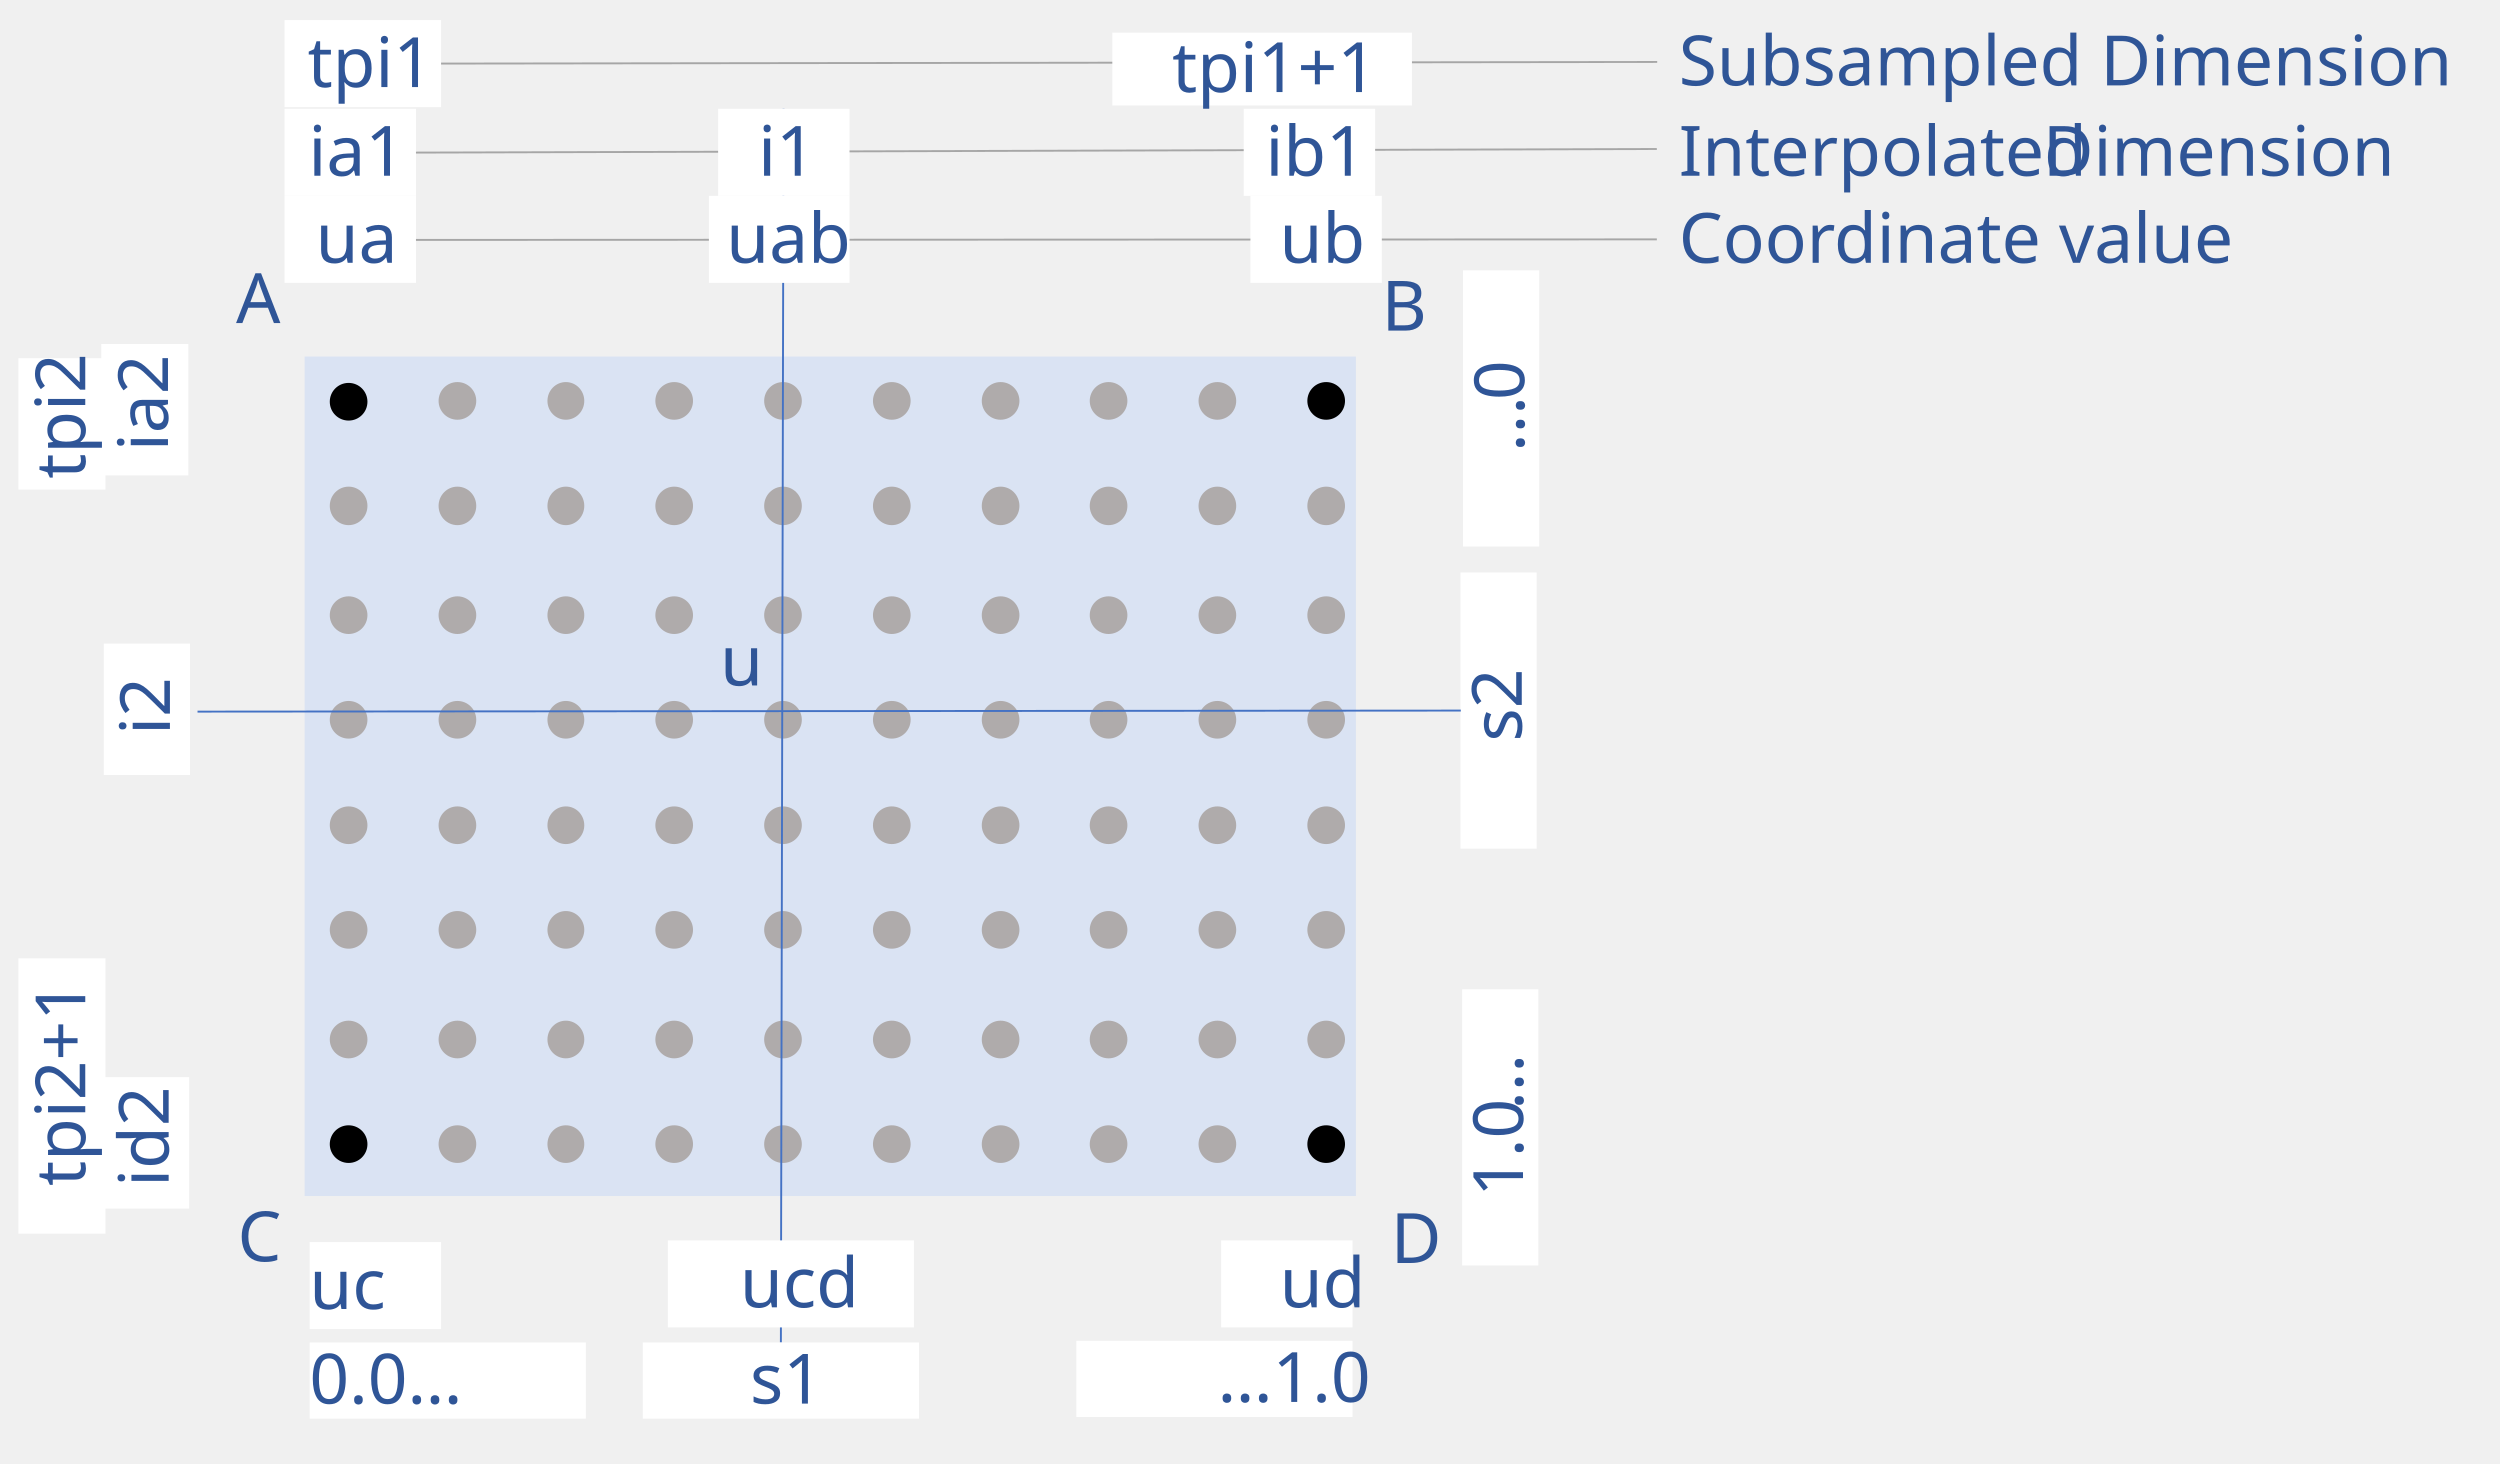
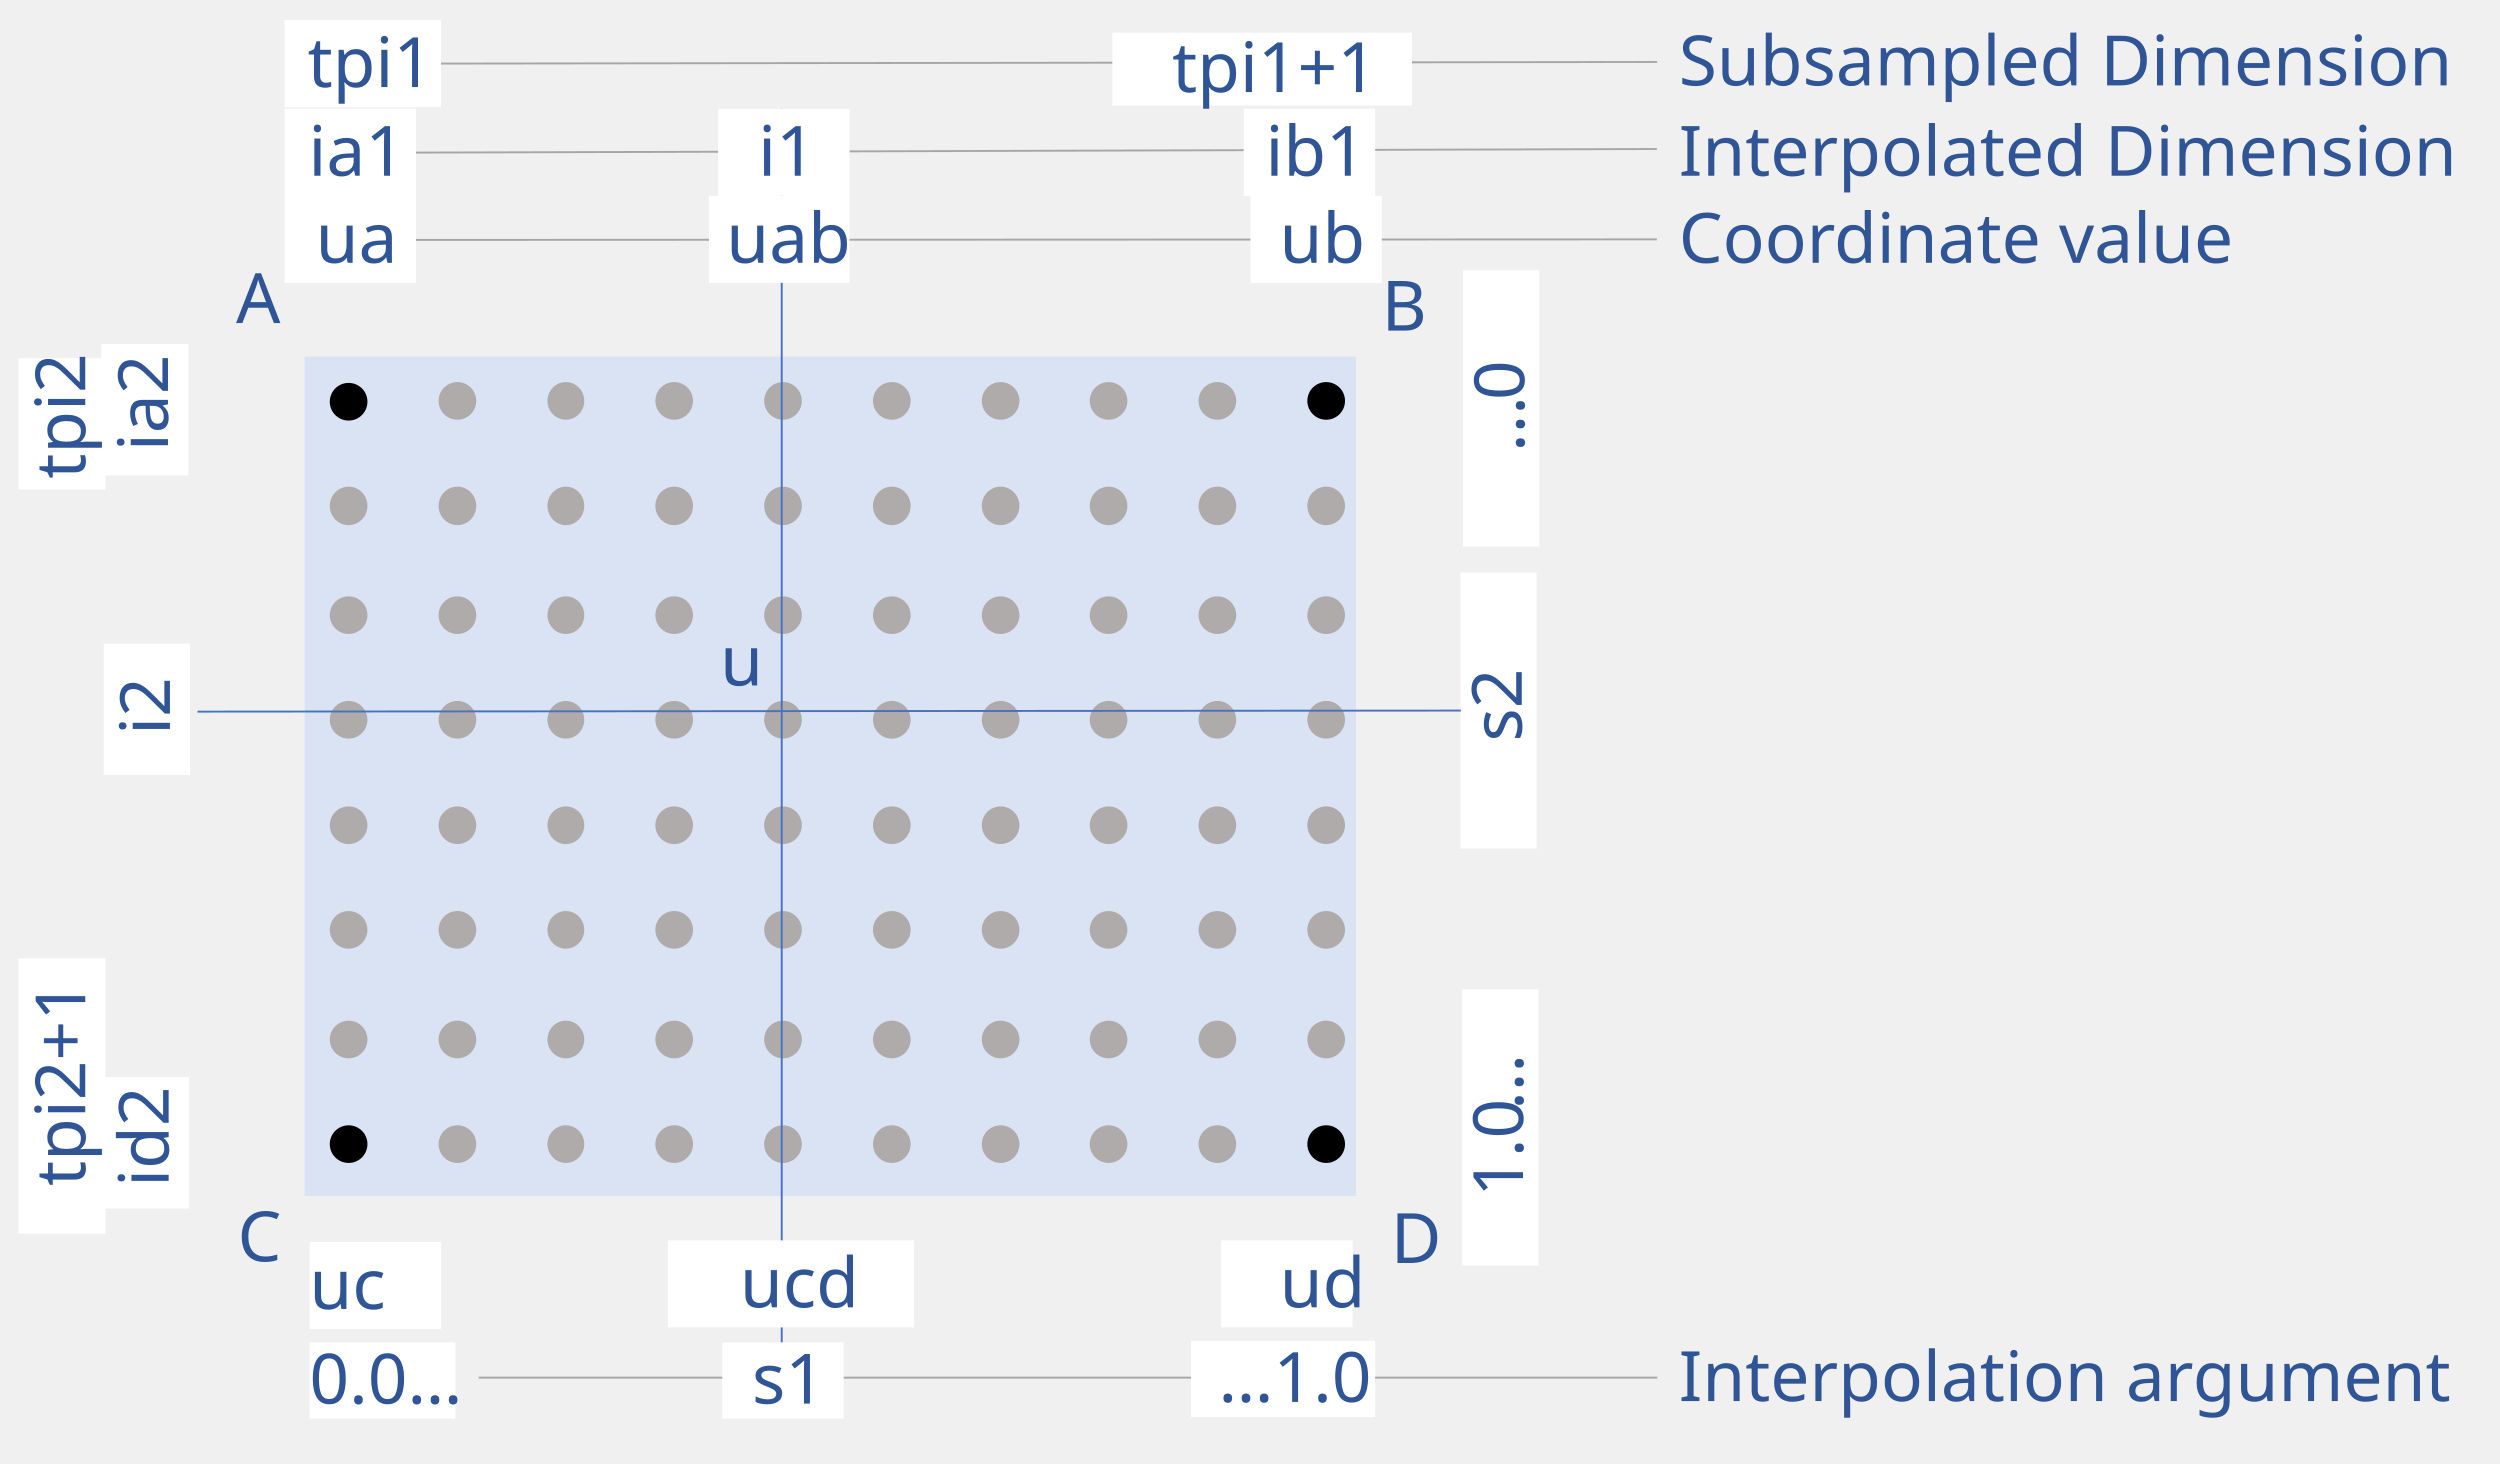
<svg xmlns="http://www.w3.org/2000/svg" width="2987" height="1749" overflow="hidden">
  <defs>
    <clipPath id="clip0">
      <rect x="257" y="311" width="2987" height="1749" />
    </clipPath>
  </defs>
  <g clip-path="url(#clip0)" transform="translate(-257 -311)">
+     <path d="M829 1957 2237.11 1957" stroke="#A6A6A6" stroke-width="2.292" stroke-miterlimit="8" fill="none" fill-rule="evenodd" />
    <rect x="597" y="545" width="157" height="104" fill="#FFFFFF" />
    <text fill="#2F5597" font-family="Calibri,Calibri_MSFontService,sans-serif" font-weight="400" font-size="83" transform="matrix(1 0 0 1 634.115 625)">ua</text>
    <rect x="621" y="737" width="1256" height="1003" fill="#DAE3F3" />
    <path d="M696.022 790.998C696.022 803.449 685.971 813.5 673.52 813.5 661.071 813.5 651.02 803.449 651.02 790.998 651.02 778.548 661.071 768.498 673.52 768.498 685.971 768.498 696.022 778.548 696.022 790.998Z" fill-rule="evenodd" />
    <path d="M696.022 915.442C696.022 928.118 685.971 938.444 673.52 938.444 661.121 938.444 651.02 928.118 651.02 915.442 651.02 902.716 661.121 892.442 673.52 892.442 685.971 892.442 696.022 902.716 696.022 915.442Z" fill="#AFABAB" fill-rule="evenodd" />
    <path d="M696.022 1046C696.022 1058.4 685.971 1068.5 673.52 1068.5 661.121 1068.5 651.02 1058.4 651.02 1046 651.02 1033.55 661.121 1023.5 673.52 1023.5 685.971 1023.5 696.022 1033.55 696.022 1046Z" fill="#AFABAB" fill-rule="evenodd" />
    <path d="M696.022 1171C696.022 1183.4 685.971 1193.5 673.52 1193.5 661.121 1193.5 651.02 1183.4 651.02 1171 651.02 1158.55 661.121 1148.5 673.52 1148.5 685.971 1148.5 696.022 1158.55 696.022 1171Z" fill="#AFABAB" fill-rule="evenodd" />
    <path d="M696.022 1297C696.022 1309.4 685.971 1319.5 673.52 1319.5 661.121 1319.5 651.02 1309.4 651.02 1297 651.02 1284.55 661.121 1274.5 673.52 1274.5 685.971 1274.5 696.022 1284.55 696.022 1297Z" fill="#AFABAB" fill-rule="evenodd" />
    <path d="M696.022 1422C696.022 1434.4 685.971 1444.5 673.52 1444.5 661.121 1444.5 651.02 1434.4 651.02 1422 651.02 1409.55 661.121 1399.5 673.52 1399.5 685.971 1399.5 696.022 1409.55 696.022 1422Z" fill="#AFABAB" fill-rule="evenodd" />
    <path d="M696.022 1553C696.022 1565.4 685.971 1575.5 673.52 1575.5 661.121 1575.5 651.02 1565.4 651.02 1553 651.02 1540.55 661.121 1530.5 673.52 1530.5 685.971 1530.5 696.022 1540.55 696.022 1553Z" fill="#AFABAB" fill-rule="evenodd" />
    <path d="M696.022 1678C696.022 1690.4 685.971 1700.5 673.52 1700.5 661.121 1700.5 651.02 1690.4 651.02 1678 651.02 1665.55 661.121 1655.5 673.52 1655.5 685.971 1655.5 696.022 1665.55 696.022 1678Z" fill-rule="evenodd" />
    <path d="M826.022 789.998C826.022 802.398 815.972 812.5 803.52 812.5 791.071 812.5 781.02 802.398 781.02 789.998 781.02 777.548 791.071 767.498 803.52 767.498 815.972 767.498 826.022 777.548 826.022 789.998Z" fill="#AFABAB" fill-rule="evenodd" />
    <path d="M826.022 915.442C826.022 928.118 815.972 938.444 803.52 938.444 791.071 938.444 781.02 928.118 781.02 915.442 781.02 902.716 791.071 892.442 803.52 892.442 815.972 892.442 826.022 902.716 826.022 915.442Z" fill="#AFABAB" fill-rule="evenodd" />
    <path d="M826.022 1046C826.022 1058.4 815.972 1068.5 803.52 1068.5 791.071 1068.5 781.02 1058.4 781.02 1046 781.02 1033.55 791.071 1023.5 803.52 1023.5 815.972 1023.5 826.022 1033.55 826.022 1046Z" fill="#AFABAB" fill-rule="evenodd" />
    <path d="M826.022 1171C826.022 1183.4 815.972 1193.5 803.52 1193.5 791.071 1193.5 781.02 1183.4 781.02 1171 781.02 1158.55 791.071 1148.5 803.52 1148.5 815.972 1148.5 826.022 1158.55 826.022 1171Z" fill="#AFABAB" fill-rule="evenodd" />
    <path d="M826.022 1297C826.022 1309.4 815.972 1319.5 803.52 1319.5 791.071 1319.5 781.02 1309.4 781.02 1297 781.02 1284.55 791.071 1274.5 803.52 1274.5 815.972 1274.5 826.022 1284.55 826.022 1297Z" fill="#AFABAB" fill-rule="evenodd" />
    <path d="M826.022 1422C826.022 1434.4 815.972 1444.5 803.52 1444.5 791.071 1444.5 781.02 1434.4 781.02 1422 781.02 1409.55 791.071 1399.5 803.52 1399.5 815.972 1399.5 826.022 1409.55 826.022 1422Z" fill="#AFABAB" fill-rule="evenodd" />
    <path d="M826.022 1553C826.022 1565.4 815.972 1575.5 803.52 1575.5 791.071 1575.5 781.02 1565.4 781.02 1553 781.02 1540.55 791.071 1530.5 803.52 1530.5 815.972 1530.5 826.022 1540.55 826.022 1553Z" fill="#AFABAB" fill-rule="evenodd" />
    <path d="M826.022 1678C826.022 1690.4 815.972 1700.5 803.52 1700.5 791.071 1700.5 781.02 1690.4 781.02 1678 781.02 1665.55 791.071 1655.5 803.52 1655.5 815.972 1655.5 826.022 1665.55 826.022 1678Z" fill="#AFABAB" fill-rule="evenodd" />
    <path d="M955.088 789.998C955.088 802.398 945.261 812.5 933.086 812.5 920.963 812.5 911.086 802.398 911.086 789.998 911.086 777.548 920.963 767.498 933.086 767.498 945.261 767.498 955.088 777.548 955.088 789.998Z" fill="#AFABAB" fill-rule="evenodd" />
    <path d="M955.088 915.442C955.088 928.118 945.261 938.444 933.086 938.444 920.963 938.444 911.086 928.118 911.086 915.442 911.086 902.716 920.963 892.442 933.086 892.442 945.261 892.442 955.088 902.716 955.088 915.442Z" fill="#AFABAB" fill-rule="evenodd" />
    <path d="M955.088 1046C955.088 1058.4 945.261 1068.5 933.086 1068.5 920.963 1068.5 911.086 1058.4 911.086 1046 911.086 1033.55 920.963 1023.5 933.086 1023.5 945.261 1023.5 955.088 1033.55 955.088 1046Z" fill="#AFABAB" fill-rule="evenodd" />
    <path d="M955.088 1171C955.088 1183.4 945.261 1193.5 933.086 1193.5 920.963 1193.5 911.086 1183.4 911.086 1171 911.086 1158.55 920.963 1148.5 933.086 1148.5 945.261 1148.5 955.088 1158.55 955.088 1171Z" fill="#AFABAB" fill-rule="evenodd" />
    <path d="M955.088 1297C955.088 1309.4 945.261 1319.5 933.086 1319.5 920.963 1319.5 911.086 1309.4 911.086 1297 911.086 1284.55 920.963 1274.5 933.086 1274.5 945.261 1274.5 955.088 1284.55 955.088 1297Z" fill="#AFABAB" fill-rule="evenodd" />
    <path d="M955.088 1422C955.088 1434.4 945.261 1444.5 933.086 1444.5 920.963 1444.5 911.086 1434.4 911.086 1422 911.086 1409.55 920.963 1399.5 933.086 1399.5 945.261 1399.5 955.088 1409.55 955.088 1422Z" fill="#AFABAB" fill-rule="evenodd" />
    <path d="M955.088 1553C955.088 1565.4 945.261 1575.5 933.086 1575.5 920.963 1575.5 911.086 1565.4 911.086 1553 911.086 1540.55 920.963 1530.5 933.086 1530.5 945.261 1530.5 955.088 1540.55 955.088 1553Z" fill="#AFABAB" fill-rule="evenodd" />
    <path d="M955.088 1678C955.088 1690.4 945.261 1700.5 933.086 1700.5 920.963 1700.5 911.086 1690.4 911.086 1678 911.086 1665.55 920.963 1655.5 933.086 1655.5 945.261 1655.5 955.088 1665.55 955.088 1678Z" fill="#AFABAB" fill-rule="evenodd" />
    <path d="M1085.02 789.998C1085.02 802.398 1074.97 812.5 1062.52 812.5 1050.12 812.5 1040.02 802.398 1040.02 789.998 1040.02 777.548 1050.12 767.498 1062.52 767.498 1074.97 767.498 1085.02 777.548 1085.02 789.998Z" fill="#AFABAB" fill-rule="evenodd" />
    <path d="M1085.02 915.442C1085.02 928.118 1074.97 938.444 1062.52 938.444 1050.12 938.444 1040.02 928.118 1040.02 915.442 1040.02 902.716 1050.12 892.442 1062.52 892.442 1074.97 892.442 1085.02 902.716 1085.02 915.442Z" fill="#AFABAB" fill-rule="evenodd" />
    <path d="M1085.02 1046C1085.02 1058.4 1074.97 1068.5 1062.52 1068.5 1050.12 1068.5 1040.02 1058.4 1040.02 1046 1040.02 1033.55 1050.12 1023.5 1062.52 1023.5 1074.97 1023.5 1085.02 1033.55 1085.02 1046Z" fill="#AFABAB" fill-rule="evenodd" />
    <path d="M1085.02 1171C1085.02 1183.4 1074.97 1193.5 1062.52 1193.5 1050.12 1193.5 1040.02 1183.4 1040.02 1171 1040.02 1158.55 1050.12 1148.5 1062.52 1148.5 1074.97 1148.5 1085.02 1158.55 1085.02 1171Z" fill="#AFABAB" fill-rule="evenodd" />
    <path d="M1085.02 1297C1085.02 1309.4 1074.97 1319.5 1062.52 1319.5 1050.12 1319.5 1040.02 1309.4 1040.02 1297 1040.02 1284.55 1050.12 1274.5 1062.52 1274.5 1074.97 1274.5 1085.02 1284.55 1085.02 1297Z" fill="#AFABAB" fill-rule="evenodd" />
    <path d="M1085.02 1422C1085.02 1434.4 1074.97 1444.5 1062.52 1444.5 1050.12 1444.5 1040.02 1434.4 1040.02 1422 1040.02 1409.55 1050.12 1399.5 1062.52 1399.5 1074.97 1399.5 1085.02 1409.55 1085.02 1422Z" fill="#AFABAB" fill-rule="evenodd" />
    <path d="M1085.02 1553C1085.02 1565.4 1074.97 1575.5 1062.52 1575.5 1050.12 1575.5 1040.02 1565.4 1040.02 1553 1040.02 1540.55 1050.12 1530.5 1062.52 1530.5 1074.97 1530.5 1085.02 1540.55 1085.02 1553Z" fill="#AFABAB" fill-rule="evenodd" />
    <path d="M1085.02 1678C1085.02 1690.4 1074.97 1700.5 1062.52 1700.5 1050.12 1700.5 1040.02 1690.4 1040.02 1678 1040.02 1665.55 1050.12 1655.5 1062.52 1655.5 1074.97 1655.5 1085.02 1665.55 1085.02 1678Z" fill="#AFABAB" fill-rule="evenodd" />
    <path d="M1215.02 789.998C1215.02 802.398 1204.97 812.5 1192.52 812.5 1180.12 812.5 1170.02 802.398 1170.02 789.998 1170.02 777.548 1180.12 767.498 1192.52 767.498 1204.97 767.498 1215.02 777.548 1215.02 789.998Z" fill="#AFABAB" fill-rule="evenodd" />
    <path d="M1215.02 915.442C1215.02 928.118 1204.97 938.444 1192.52 938.444 1180.12 938.444 1170.02 928.118 1170.02 915.442 1170.02 902.716 1180.12 892.442 1192.52 892.442 1204.97 892.442 1215.02 902.716 1215.02 915.442Z" fill="#AFABAB" fill-rule="evenodd" />
    <path d="M1215.02 1046C1215.02 1058.4 1204.97 1068.5 1192.52 1068.5 1180.12 1068.5 1170.02 1058.4 1170.02 1046 1170.02 1033.55 1180.12 1023.5 1192.52 1023.5 1204.97 1023.5 1215.02 1033.55 1215.02 1046Z" fill="#AFABAB" fill-rule="evenodd" />
    <path d="M1215.02 1171C1215.02 1183.4 1204.97 1193.5 1192.52 1193.5 1180.12 1193.5 1170.02 1183.4 1170.02 1171 1170.02 1158.55 1180.12 1148.5 1192.52 1148.5 1204.97 1148.5 1215.02 1158.55 1215.02 1171Z" fill="#AFABAB" fill-rule="evenodd" />
    <path d="M1215.02 1297C1215.02 1309.4 1204.97 1319.5 1192.52 1319.5 1180.12 1319.5 1170.02 1309.4 1170.02 1297 1170.02 1284.55 1180.12 1274.5 1192.52 1274.5 1204.97 1274.5 1215.02 1284.55 1215.02 1297Z" fill="#AFABAB" fill-rule="evenodd" />
    <path d="M1215.02 1422C1215.02 1434.4 1204.97 1444.5 1192.52 1444.5 1180.12 1444.5 1170.02 1434.4 1170.02 1422 1170.02 1409.55 1180.12 1399.5 1192.52 1399.5 1204.97 1399.5 1215.02 1409.55 1215.02 1422Z" fill="#AFABAB" fill-rule="evenodd" />
    <path d="M1215.02 1553C1215.02 1565.4 1204.97 1575.5 1192.52 1575.5 1180.12 1575.5 1170.02 1565.4 1170.02 1553 1170.02 1540.55 1180.12 1530.5 1192.52 1530.5 1204.97 1530.5 1215.02 1540.55 1215.02 1553Z" fill="#AFABAB" fill-rule="evenodd" />
    <path d="M1215.02 1678C1215.02 1690.4 1204.97 1700.5 1192.52 1700.5 1180.12 1700.5 1170.02 1690.4 1170.02 1678 1170.02 1665.55 1180.12 1655.5 1192.52 1655.5 1204.97 1655.5 1215.02 1665.55 1215.02 1678Z" fill="#AFABAB" fill-rule="evenodd" />
    <path d="M1345.02 789.998C1345.02 802.398 1334.97 812.5 1322.52 812.5 1310.12 812.5 1300.02 802.398 1300.02 789.998 1300.02 777.548 1310.12 767.498 1322.52 767.498 1334.97 767.498 1345.02 777.548 1345.02 789.998Z" fill="#AFABAB" fill-rule="evenodd" />
    <path d="M1345.02 915.442C1345.02 928.118 1334.97 938.444 1322.52 938.444 1310.12 938.444 1300.02 928.118 1300.02 915.442 1300.02 902.716 1310.12 892.442 1322.52 892.442 1334.97 892.442 1345.02 902.716 1345.02 915.442Z" fill="#AFABAB" fill-rule="evenodd" />
    <path d="M1345.02 1046C1345.02 1058.4 1334.97 1068.5 1322.52 1068.5 1310.12 1068.5 1300.02 1058.4 1300.02 1046 1300.02 1033.55 1310.12 1023.5 1322.52 1023.5 1334.97 1023.5 1345.02 1033.55 1345.02 1046Z" fill="#AFABAB" fill-rule="evenodd" />
    <path d="M1345.02 1171C1345.02 1183.4 1334.97 1193.5 1322.52 1193.5 1310.12 1193.5 1300.02 1183.4 1300.02 1171 1300.02 1158.55 1310.12 1148.5 1322.52 1148.5 1334.97 1148.5 1345.02 1158.55 1345.02 1171Z" fill="#AFABAB" fill-rule="evenodd" />
    <path d="M1345.02 1297C1345.02 1309.4 1334.97 1319.5 1322.52 1319.5 1310.12 1319.5 1300.02 1309.4 1300.02 1297 1300.02 1284.55 1310.12 1274.5 1322.52 1274.5 1334.97 1274.5 1345.02 1284.55 1345.02 1297Z" fill="#AFABAB" fill-rule="evenodd" />
    <path d="M1345.02 1422C1345.02 1434.4 1334.97 1444.5 1322.52 1444.5 1310.12 1444.5 1300.02 1434.4 1300.02 1422 1300.02 1409.55 1310.12 1399.5 1322.52 1399.5 1334.97 1399.5 1345.02 1409.55 1345.02 1422Z" fill="#AFABAB" fill-rule="evenodd" />
    <path d="M1345.02 1553C1345.02 1565.4 1334.97 1575.5 1322.52 1575.5 1310.12 1575.5 1300.02 1565.4 1300.02 1553 1300.02 1540.55 1310.12 1530.5 1322.52 1530.5 1334.97 1530.5 1345.02 1540.55 1345.02 1553Z" fill="#AFABAB" fill-rule="evenodd" />
    <path d="M1345.02 1678C1345.02 1690.4 1334.97 1700.5 1322.52 1700.5 1310.12 1700.5 1300.02 1690.4 1300.02 1678 1300.02 1665.55 1310.12 1655.5 1322.52 1655.5 1334.97 1655.5 1345.02 1665.55 1345.02 1678Z" fill="#AFABAB" fill-rule="evenodd" />
    <path d="M1475.02 789.998C1475.02 802.398 1464.97 812.5 1452.52 812.5 1440.12 812.5 1430.02 802.398 1430.02 789.998 1430.02 777.548 1440.12 767.498 1452.52 767.498 1464.97 767.498 1475.02 777.548 1475.02 789.998Z" fill="#AFABAB" fill-rule="evenodd" />
    <path d="M1475.02 915.442C1475.02 928.118 1464.97 938.444 1452.52 938.444 1440.12 938.444 1430.02 928.118 1430.02 915.442 1430.02 902.716 1440.12 892.442 1452.52 892.442 1464.97 892.442 1475.02 902.716 1475.02 915.442Z" fill="#AFABAB" fill-rule="evenodd" />
    <path d="M1475.02 1046C1475.02 1058.4 1464.97 1068.5 1452.52 1068.5 1440.12 1068.5 1430.02 1058.4 1430.02 1046 1430.02 1033.55 1440.12 1023.5 1452.52 1023.5 1464.97 1023.5 1475.02 1033.55 1475.02 1046Z" fill="#AFABAB" fill-rule="evenodd" />
    <path d="M1475.02 1171C1475.02 1183.4 1464.97 1193.5 1452.52 1193.5 1440.12 1193.5 1430.02 1183.4 1430.02 1171 1430.02 1158.55 1440.12 1148.5 1452.52 1148.5 1464.97 1148.5 1475.02 1158.55 1475.02 1171Z" fill="#AFABAB" fill-rule="evenodd" />
    <path d="M1475.02 1297C1475.02 1309.4 1464.97 1319.5 1452.52 1319.5 1440.12 1319.5 1430.02 1309.4 1430.02 1297 1430.02 1284.55 1440.12 1274.5 1452.52 1274.5 1464.97 1274.5 1475.02 1284.55 1475.02 1297Z" fill="#AFABAB" fill-rule="evenodd" />
    <path d="M1475.02 1422C1475.02 1434.4 1464.97 1444.5 1452.52 1444.5 1440.12 1444.5 1430.02 1434.4 1430.02 1422 1430.02 1409.55 1440.12 1399.5 1452.52 1399.5 1464.97 1399.5 1475.02 1409.55 1475.02 1422Z" fill="#AFABAB" fill-rule="evenodd" />
    <path d="M1475.02 1553C1475.02 1565.4 1464.97 1575.5 1452.52 1575.5 1440.12 1575.5 1430.02 1565.4 1430.02 1553 1430.02 1540.55 1440.12 1530.5 1452.52 1530.5 1464.97 1530.5 1475.02 1540.55 1475.02 1553Z" fill="#AFABAB" fill-rule="evenodd" />
    <path d="M1475.02 1678C1475.02 1690.4 1464.97 1700.5 1452.52 1700.5 1440.12 1700.5 1430.02 1690.4 1430.02 1678 1430.02 1665.55 1440.12 1655.5 1452.52 1655.5 1464.97 1655.5 1475.02 1665.55 1475.02 1678Z" fill="#AFABAB" fill-rule="evenodd" />
    <path d="M1604.02 789.998C1604.02 802.398 1593.97 812.5 1581.52 812.5 1569.12 812.5 1559.02 802.398 1559.02 789.998 1559.02 777.548 1569.12 767.498 1581.52 767.498 1593.97 767.498 1604.02 777.548 1604.02 789.998Z" fill="#AFABAB" fill-rule="evenodd" />
    <path d="M1604.02 915.442C1604.02 928.118 1593.97 938.444 1581.52 938.444 1569.12 938.444 1559.02 928.118 1559.02 915.442 1559.02 902.716 1569.12 892.442 1581.52 892.442 1593.97 892.442 1604.02 902.716 1604.02 915.442Z" fill="#AFABAB" fill-rule="evenodd" />
    <path d="M1604.02 1046C1604.02 1058.4 1593.97 1068.5 1581.52 1068.5 1569.12 1068.5 1559.02 1058.4 1559.02 1046 1559.02 1033.55 1569.12 1023.5 1581.52 1023.5 1593.97 1023.5 1604.02 1033.55 1604.02 1046Z" fill="#AFABAB" fill-rule="evenodd" />
    <path d="M1604.02 1171C1604.02 1183.4 1593.97 1193.5 1581.52 1193.5 1569.12 1193.5 1559.02 1183.4 1559.02 1171 1559.02 1158.55 1569.12 1148.5 1581.52 1148.5 1593.97 1148.5 1604.02 1158.55 1604.02 1171Z" fill="#AFABAB" fill-rule="evenodd" />
    <path d="M1604.02 1297C1604.02 1309.4 1593.97 1319.5 1581.52 1319.5 1569.12 1319.5 1559.02 1309.4 1559.02 1297 1559.02 1284.55 1569.12 1274.5 1581.52 1274.5 1593.97 1274.5 1604.02 1284.55 1604.02 1297Z" fill="#AFABAB" fill-rule="evenodd" />
    <path d="M1604.02 1422C1604.02 1434.4 1593.97 1444.5 1581.52 1444.5 1569.12 1444.5 1559.02 1434.4 1559.02 1422 1559.02 1409.55 1569.12 1399.5 1581.52 1399.5 1593.97 1399.5 1604.02 1409.55 1604.02 1422Z" fill="#AFABAB" fill-rule="evenodd" />
    <path d="M1604.02 1553C1604.02 1565.4 1593.97 1575.5 1581.52 1575.5 1569.12 1575.5 1559.02 1565.4 1559.02 1553 1559.02 1540.55 1569.12 1530.5 1581.52 1530.5 1593.97 1530.5 1604.02 1540.55 1604.02 1553Z" fill="#AFABAB" fill-rule="evenodd" />
    <path d="M1604.02 1678C1604.02 1690.4 1593.97 1700.5 1581.52 1700.5 1569.12 1700.5 1559.02 1690.4 1559.02 1678 1559.02 1665.55 1569.12 1655.5 1581.52 1655.5 1593.97 1655.5 1604.02 1665.55 1604.02 1678Z" fill="#AFABAB" fill-rule="evenodd" />
    <path d="M1734.02 789.998C1734.02 802.398 1723.97 812.5 1711.52 812.5 1699.12 812.5 1689.02 802.398 1689.02 789.998 1689.02 777.548 1699.12 767.498 1711.52 767.498 1723.97 767.498 1734.02 777.548 1734.02 789.998Z" fill="#AFABAB" fill-rule="evenodd" />
    <path d="M1734.02 915.442C1734.02 928.118 1723.97 938.444 1711.52 938.444 1699.12 938.444 1689.02 928.118 1689.02 915.442 1689.02 902.716 1699.12 892.442 1711.52 892.442 1723.97 892.442 1734.02 902.716 1734.02 915.442Z" fill="#AFABAB" fill-rule="evenodd" />
    <path d="M1734.02 1046C1734.02 1058.4 1723.97 1068.5 1711.52 1068.5 1699.12 1068.5 1689.02 1058.4 1689.02 1046 1689.02 1033.55 1699.12 1023.5 1711.52 1023.5 1723.97 1023.5 1734.02 1033.55 1734.02 1046Z" fill="#AFABAB" fill-rule="evenodd" />
    <path d="M1734.02 1171C1734.02 1183.4 1723.97 1193.5 1711.52 1193.5 1699.12 1193.5 1689.02 1183.4 1689.02 1171 1689.02 1158.55 1699.12 1148.5 1711.52 1148.5 1723.97 1148.5 1734.02 1158.55 1734.02 1171Z" fill="#AFABAB" fill-rule="evenodd" />
    <path d="M1734.02 1297C1734.02 1309.4 1723.97 1319.5 1711.52 1319.5 1699.12 1319.5 1689.02 1309.4 1689.02 1297 1689.02 1284.55 1699.12 1274.5 1711.52 1274.5 1723.97 1274.5 1734.02 1284.55 1734.02 1297Z" fill="#AFABAB" fill-rule="evenodd" />
    <path d="M1734.02 1422C1734.02 1434.4 1723.97 1444.5 1711.52 1444.5 1699.12 1444.5 1689.02 1434.4 1689.02 1422 1689.02 1409.55 1699.12 1399.5 1711.52 1399.5 1723.97 1399.5 1734.02 1409.55 1734.02 1422Z" fill="#AFABAB" fill-rule="evenodd" />
    <path d="M1734.02 1553C1734.02 1565.4 1723.97 1575.5 1711.52 1575.5 1699.12 1575.5 1689.02 1565.4 1689.02 1553 1689.02 1540.55 1699.12 1530.5 1711.52 1530.5 1723.97 1530.5 1734.02 1540.55 1734.02 1553Z" fill="#AFABAB" fill-rule="evenodd" />
    <path d="M1734.02 1678C1734.02 1690.4 1723.97 1700.5 1711.52 1700.5 1699.12 1700.5 1689.02 1690.4 1689.02 1678 1689.02 1665.55 1699.12 1655.5 1711.52 1655.5 1723.97 1655.5 1734.02 1665.55 1734.02 1678Z" fill="#AFABAB" fill-rule="evenodd" />
    <path d="M1864.02 789.998C1864.02 802.398 1853.97 812.5 1841.52 812.5 1829.07 812.5 1819.02 802.398 1819.02 789.998 1819.02 777.548 1829.07 767.498 1841.52 767.498 1853.97 767.498 1864.02 777.548 1864.02 789.998Z" fill-rule="evenodd" />
    <path d="M1864.02 915.442C1864.02 928.118 1853.97 938.444 1841.52 938.444 1829.07 938.444 1819.02 928.118 1819.02 915.442 1819.02 902.716 1829.07 892.442 1841.52 892.442 1853.97 892.442 1864.02 902.716 1864.02 915.442Z" fill="#AFABAB" fill-rule="evenodd" />
    <path d="M1864.02 1046C1864.02 1058.4 1853.97 1068.5 1841.52 1068.5 1829.07 1068.5 1819.02 1058.4 1819.02 1046 1819.02 1033.55 1829.07 1023.5 1841.52 1023.5 1853.97 1023.5 1864.02 1033.55 1864.02 1046Z" fill="#AFABAB" fill-rule="evenodd" />
    <path d="M1864.02 1171C1864.02 1183.4 1853.97 1193.5 1841.52 1193.5 1829.07 1193.5 1819.02 1183.4 1819.02 1171 1819.02 1158.55 1829.07 1148.5 1841.52 1148.5 1853.97 1148.5 1864.02 1158.55 1864.02 1171Z" fill="#AFABAB" fill-rule="evenodd" />
    <path d="M1864.02 1297C1864.02 1309.4 1853.97 1319.5 1841.52 1319.5 1829.07 1319.5 1819.02 1309.4 1819.02 1297 1819.02 1284.55 1829.07 1274.5 1841.52 1274.5 1853.97 1274.5 1864.02 1284.55 1864.02 1297Z" fill="#AFABAB" fill-rule="evenodd" />
    <path d="M1864.02 1422C1864.02 1434.4 1853.97 1444.5 1841.52 1444.5 1829.07 1444.5 1819.02 1434.4 1819.02 1422 1819.02 1409.55 1829.07 1399.5 1841.52 1399.5 1853.97 1399.5 1864.02 1409.55 1864.02 1422Z" fill="#AFABAB" fill-rule="evenodd" />
    <path d="M1864.02 1553C1864.02 1565.4 1853.97 1575.5 1841.52 1575.5 1829.07 1575.5 1819.02 1565.4 1819.02 1553 1819.02 1540.55 1829.07 1530.5 1841.52 1530.5 1853.97 1530.5 1864.02 1540.55 1864.02 1553Z" fill="#AFABAB" fill-rule="evenodd" />
    <path d="M1864.02 1678C1864.02 1690.4 1853.97 1700.5 1841.52 1700.5 1829.07 1700.5 1819.02 1690.4 1819.02 1678 1819.02 1665.55 1829.07 1655.5 1841.52 1655.5 1853.97 1655.5 1864.02 1665.55 1864.02 1678Z" fill-rule="evenodd" />
    <text fill="#2F5597" font-family="Calibri,Calibri_MSFontService,sans-serif" font-weight="400" font-size="83" transform="matrix(1 0 0 1 539.037 697)">A<tspan font-size="83" x="1379.63" y="1123">D</tspan>
      <tspan font-size="83" x="1.719" y="1121">C</tspan>
      <tspan font-size="83" x="1368.69" y="9">B</tspan>
    </text>
    <rect x="2005" y="634" width="91" height="330" fill="#FFFFFF" />
    <text fill="#2F5597" font-family="Calibri,Calibri_MSFontService,sans-serif" font-weight="400" font-size="83" transform="matrix(-1.83697e-16 -1 1 -1.83697e-16 2078.08 851)">...<tspan font-size="83" x="62" y="1.13892e-14">0</tspan>
    </text>
    <rect x="2004" y="1493" width="91" height="330" fill="#FFFFFF" />
    <text fill="#2F5597" font-family="Calibri,Calibri_MSFontService,sans-serif" font-weight="400" font-size="83" transform="matrix(-1.83697e-16 -1 1 -1.83697e-16 2076.69 1741)">1.0<tspan font-size="83" x="104" y="1.91045e-14">...</tspan>
    </text>
    <rect x="2002" y="995" width="91" height="330" fill="#FFFFFF" />
    <text fill="#2F5597" font-family="Calibri,Calibri_MSFontService,sans-serif" font-weight="400" font-size="83" transform="matrix(-1.83697e-16 -1 1 -1.83697e-16 2075.2 1197)">s2</text>
-     <path d="M0 0 3.173 1474.06" stroke="#4472C4" stroke-width="2.292" stroke-miterlimit="8" fill="none" fill-rule="evenodd" transform="matrix(-1 0 0 1 1193.17 441)" />
+     <path d="M0 0 0 1474.06" stroke="#4472C4" stroke-width="2.292" stroke-miterlimit="8" fill="none" fill-rule="evenodd" transform="matrix(-1 0 0 1 1191 441)" />
    <path d="M0 0 1509.37 1.242" stroke="#4472C4" stroke-width="2.292" stroke-miterlimit="8" fill="none" fill-rule="evenodd" transform="matrix(-1 0 0 1 2002.37 1160)" />
-     <rect x="627" y="1915" width="330" height="91" fill="#FFFFFF" />
-     <text fill="#2F5597" font-family="Calibri,Calibri_MSFontService,sans-serif" font-weight="400" font-size="83" transform="matrix(1 0 0 1 626.673 1988)">0.0…</text>
-     <rect x="1543" y="1913" width="330" height="91" fill="#FFFFFF" />
-     <text fill="#2F5597" font-family="Calibri,Calibri_MSFontService,sans-serif" font-weight="400" font-size="83" transform="matrix(1 0 0 1 1711.78 1986)">…1.0</text>
-     <rect x="1025" y="1915" width="330" height="91" fill="#FFFFFF" />
-     <text fill="#2F5597" font-family="Calibri,Calibri_MSFontService,sans-serif" font-weight="400" font-size="83" transform="matrix(1 0 0 1 1153.06 1988)">s1<tspan font-size="83" x="-35.679" y="-858">u</tspan>
+     <rect x="627" y="1915" width="174" height="91" fill="#FFFFFF" />
+     <text fill="#2F5597" font-family="Calibri,Calibri_MSFontService,sans-serif" font-weight="400" font-size="83" transform="matrix(1 0 0 1 626.674 1988)">0.0…</text>
+     <rect x="1680" y="1913" width="220" height="91" fill="#FFFFFF" />
+     <text fill="#2F5597" font-family="Calibri,Calibri_MSFontService,sans-serif" font-weight="400" font-size="83" transform="matrix(1 0 0 1 1712.84 1986)">…1.0</text>
+     <rect x="1120" y="1915" width="145" height="91" fill="#FFFFFF" />
+     <text fill="#2F5597" font-family="Calibri,Calibri_MSFontService,sans-serif" font-weight="400" font-size="83" transform="matrix(1 0 0 1 1155.48 1988)">s1<tspan font-size="83" x="-38.09" y="-858">u</tspan>
    </text>
    <rect x="597" y="441" width="157" height="104" fill="#FFFFFF" />
    <text fill="#2F5597" font-family="Calibri,Calibri_MSFontService,sans-serif" font-weight="400" font-size="83" transform="matrix(1 0 0 1 625.522 521)">ia1</text>
    <rect x="379" y="1598" width="104" height="157" fill="#FFFFFF" />
    <text fill="#2F5597" font-family="Calibri,Calibri_MSFontService,sans-serif" font-weight="400" font-size="83" transform="matrix(-1.83697e-16 -1 1 -1.83697e-16 458.507 1729)">id2</text>
    <rect x="378" y="722" width="104" height="157" fill="#FFFFFF" />
    <text fill="#2F5597" font-family="Calibri,Calibri_MSFontService,sans-serif" font-weight="400" font-size="83" transform="matrix(-1.83697e-16 -1 1 -1.83697e-16 457.704 850)">ia2</text>
    <rect x="381" y="1080" width="103" height="157" fill="#FFFFFF" />
    <text fill="#2F5597" font-family="Calibri,Calibri_MSFontService,sans-serif" font-weight="400" font-size="83" transform="matrix(-1.83697e-16 -1 1 -1.83697e-16 460.024 1189)">i2</text>
    <rect x="1716" y="1793" width="157" height="104" fill="#FFFFFF" />
    <text fill="#2F5597" font-family="Calibri,Calibri_MSFontService,sans-serif" font-weight="400" font-size="83" transform="matrix(1 0 0 1 1785.95 1873)">ud</text>
    <rect x="627" y="1795" width="157" height="104" fill="#FFFFFF" />
    <text fill="#2F5597" font-family="Calibri,Calibri_MSFontService,sans-serif" font-weight="400" font-size="83" transform="matrix(1 0 0 1 626.673 1875)">uc</text>
    <rect x="1055" y="1793" width="294" height="104" fill="#FFFFFF" />
    <text fill="#2F5597" font-family="Calibri,Calibri_MSFontService,sans-serif" font-weight="400" font-size="83" transform="matrix(1 0 0 1 1141.03 1873)">ucd</text>
    <rect x="597" y="335" width="187" height="104" fill="#FFFFFF" />
    <text fill="#2F5597" font-family="Calibri,Calibri_MSFontService,sans-serif" font-weight="400" font-size="83" transform="matrix(1 0 0 1 624.55 415)">tpi1</text>
    <rect x="279" y="1456" width="104" height="329" fill="#FFFFFF" />
    <text fill="#2F5597" font-family="Calibri,Calibri_MSFontService,sans-serif" font-weight="400" font-size="83" transform="matrix(-1.83697e-16 -1 1 -1.83697e-16 358.873 1728)">tpi2+1</text>
    <rect x="279" y="739" width="104" height="157" fill="#FFFFFF" />
    <text fill="#2F5597" font-family="Calibri,Calibri_MSFontService,sans-serif" font-weight="400" font-size="83" transform="matrix(-1.83697e-16 -1 1 -1.83697e-16 358.873 883)">tpi2</text>
    <path d="M0 0 1482.59 0.658" stroke="#A6A6A6" stroke-width="2.292" stroke-miterlimit="8" fill="none" fill-rule="evenodd" transform="matrix(1 0 0 -1 754 597.658)" />
    <path d="M0 0 1482.59 4.323" stroke="#A6A6A6" stroke-width="2.292" stroke-miterlimit="8" fill="none" fill-rule="evenodd" transform="matrix(1 0 0 -1 754 493.324)" />
    <path d="M0 0 1453.02 1.974" stroke="#A6A6A6" stroke-width="2.292" stroke-miterlimit="8" fill="none" fill-rule="evenodd" transform="matrix(1 0 0 -1 784 386.974)" />
-     <text fill="#2F5597" font-family="Calibri,Calibri_MSFontService,sans-serif" font-weight="400" font-size="83" transform="matrix(1 0 0 1 2262.79 521)">Interpolated <tspan font-size="83" x="434.981" y="0">Dimension</tspan>
-       <tspan font-size="83" x="0" y="104">Coordinate value</tspan>
+     <text fill="#2F5597" font-family="Calibri,Calibri_MSFontService,sans-serif" font-weight="400" font-size="83" transform="matrix(1 0 0 1 2262.79 521)">Interpolated Dimension<tspan font-size="83" x="0" y="104">Coordinate value</tspan>
      <tspan font-size="83" x="0" y="-108">Subsampled Dimension</tspan>
    </text>
    <rect x="1751" y="545" width="157" height="104" fill="#FFFFFF" />
    <text fill="#2F5597" font-family="Calibri,Calibri_MSFontService,sans-serif" font-weight="400" font-size="83" transform="matrix(1 0 0 1 1785.75 625)">ub</text>
    <rect x="1743" y="441" width="157" height="104" fill="#FFFFFF" />
    <text fill="#2F5597" font-family="Calibri,Calibri_MSFontService,sans-serif" font-weight="400" font-size="83" transform="matrix(1 0 0 1 1768.98 521)">ib1</text>
    <rect x="1586" y="350" width="358" height="87" fill="#FFFFFF" />
    <text fill="#2F5597" font-family="Calibri,Calibri_MSFontService,sans-serif" font-weight="400" font-size="83" transform="matrix(1 0 0 1 1657.45 421)">tpi1+1</text>
    <rect x="1115" y="441" width="157" height="104" fill="#FFFFFF" />
    <text fill="#2F5597" font-family="Calibri,Calibri_MSFontService,sans-serif" font-weight="400" font-size="83" transform="matrix(1 0 0 1 1162.83 521)">i1</text>
    <rect x="1104" y="545" width="168" height="104" fill="#FFFFFF" />
-     <text fill="#2F5597" font-family="Calibri,Calibri_MSFontService,sans-serif" font-weight="400" font-size="83" transform="matrix(1 0 0 1 1124.68 625)">uab</text>
+     <text fill="#2F5597" font-family="Calibri,Calibri_MSFontService,sans-serif" font-weight="400" font-size="83" transform="matrix(1 0 0 1 1124.68 625)">uab<tspan font-size="83" x="1138.1" y="1360">Interpolation argument</tspan>
+     </text>
  </g>
</svg>
